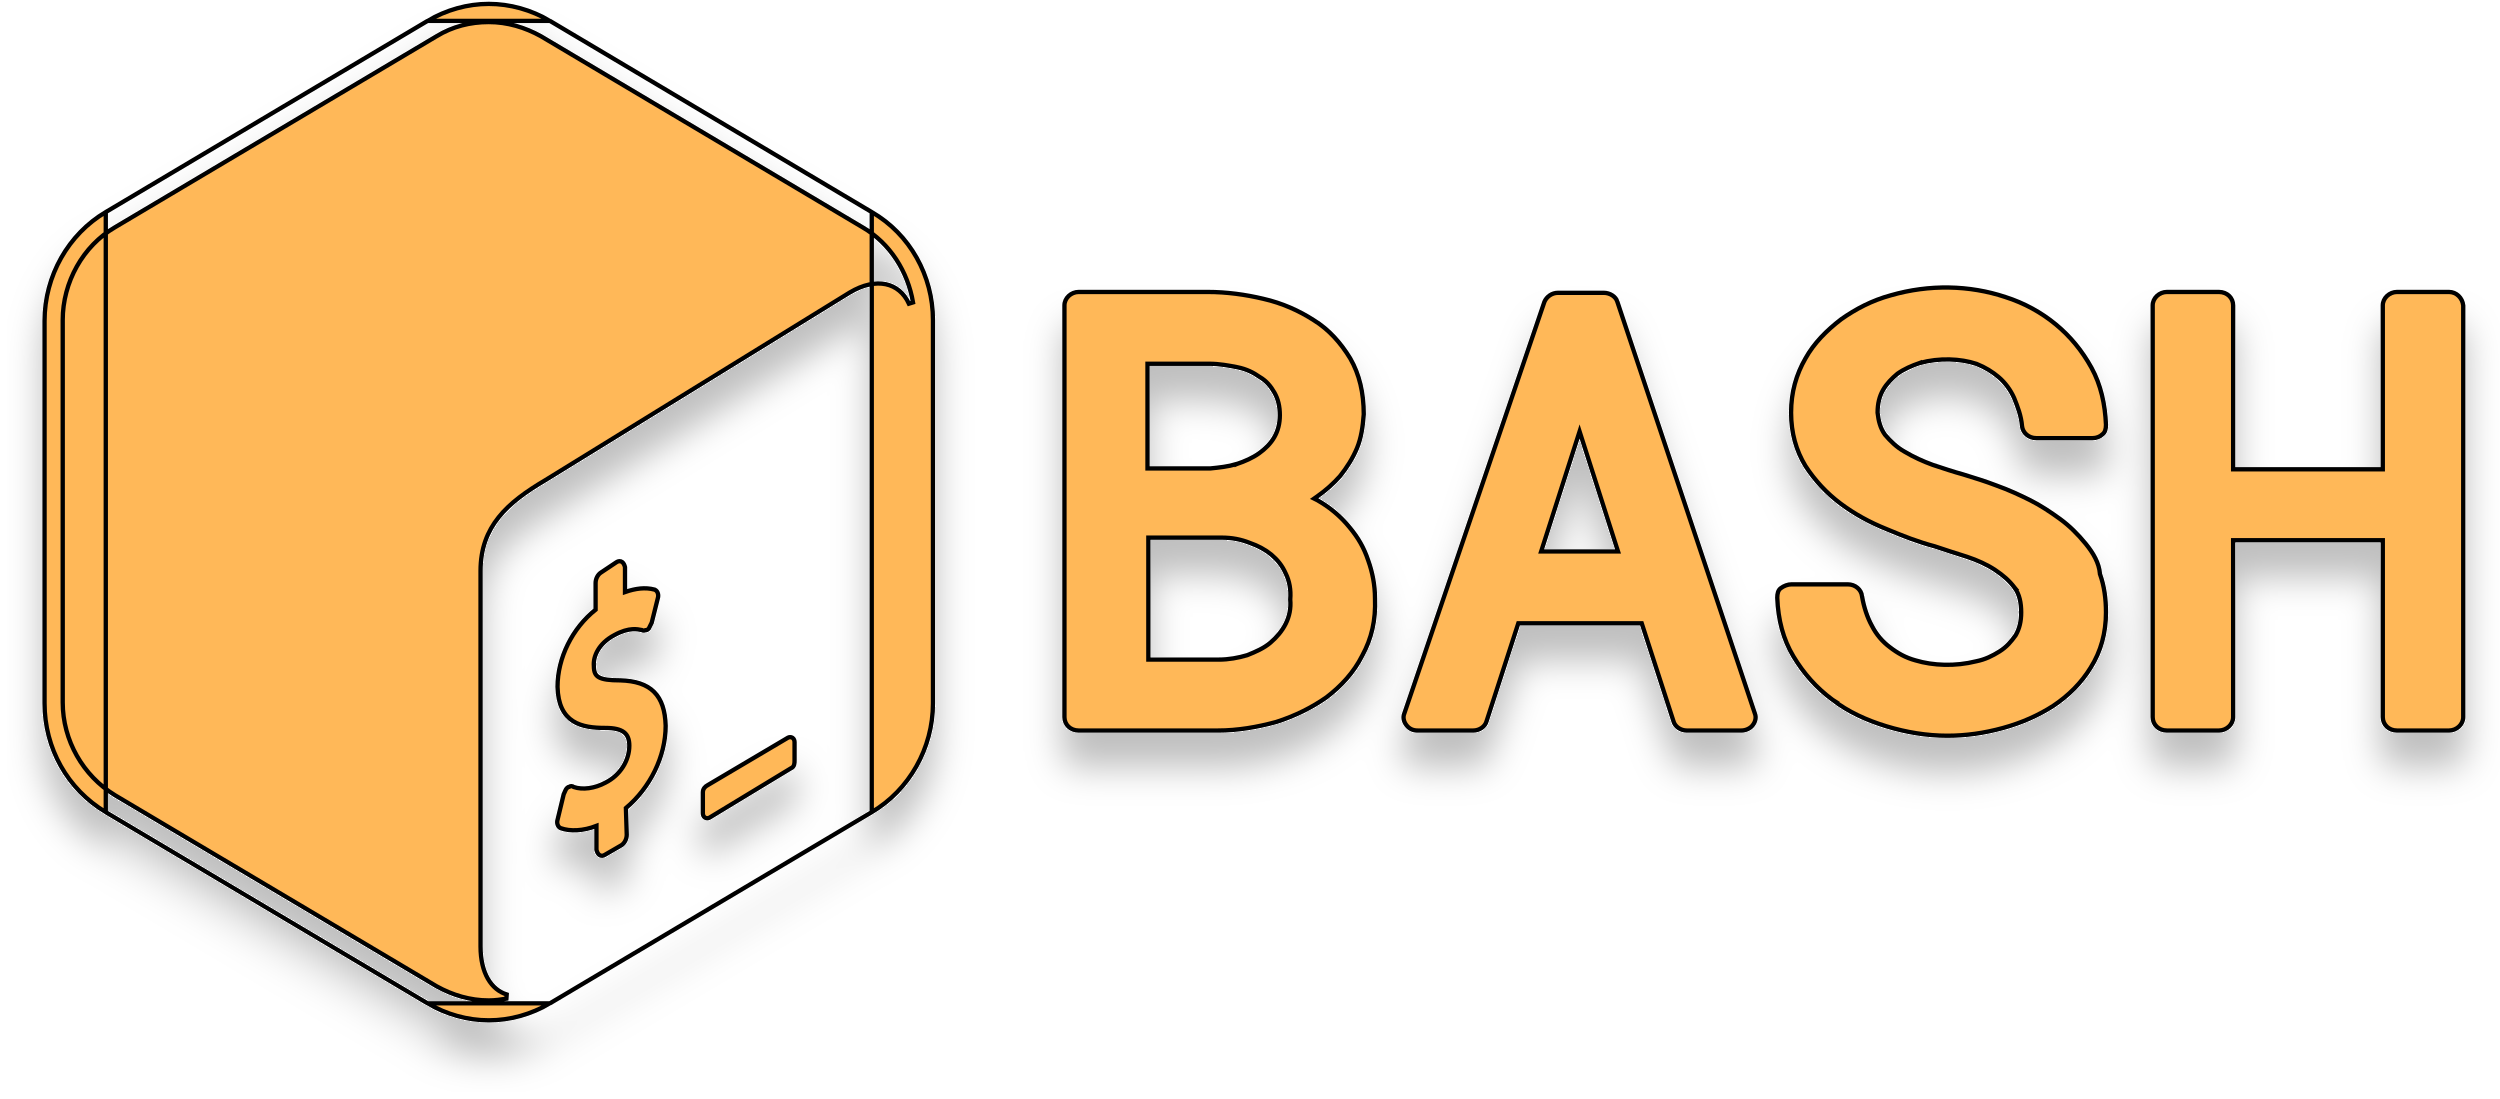
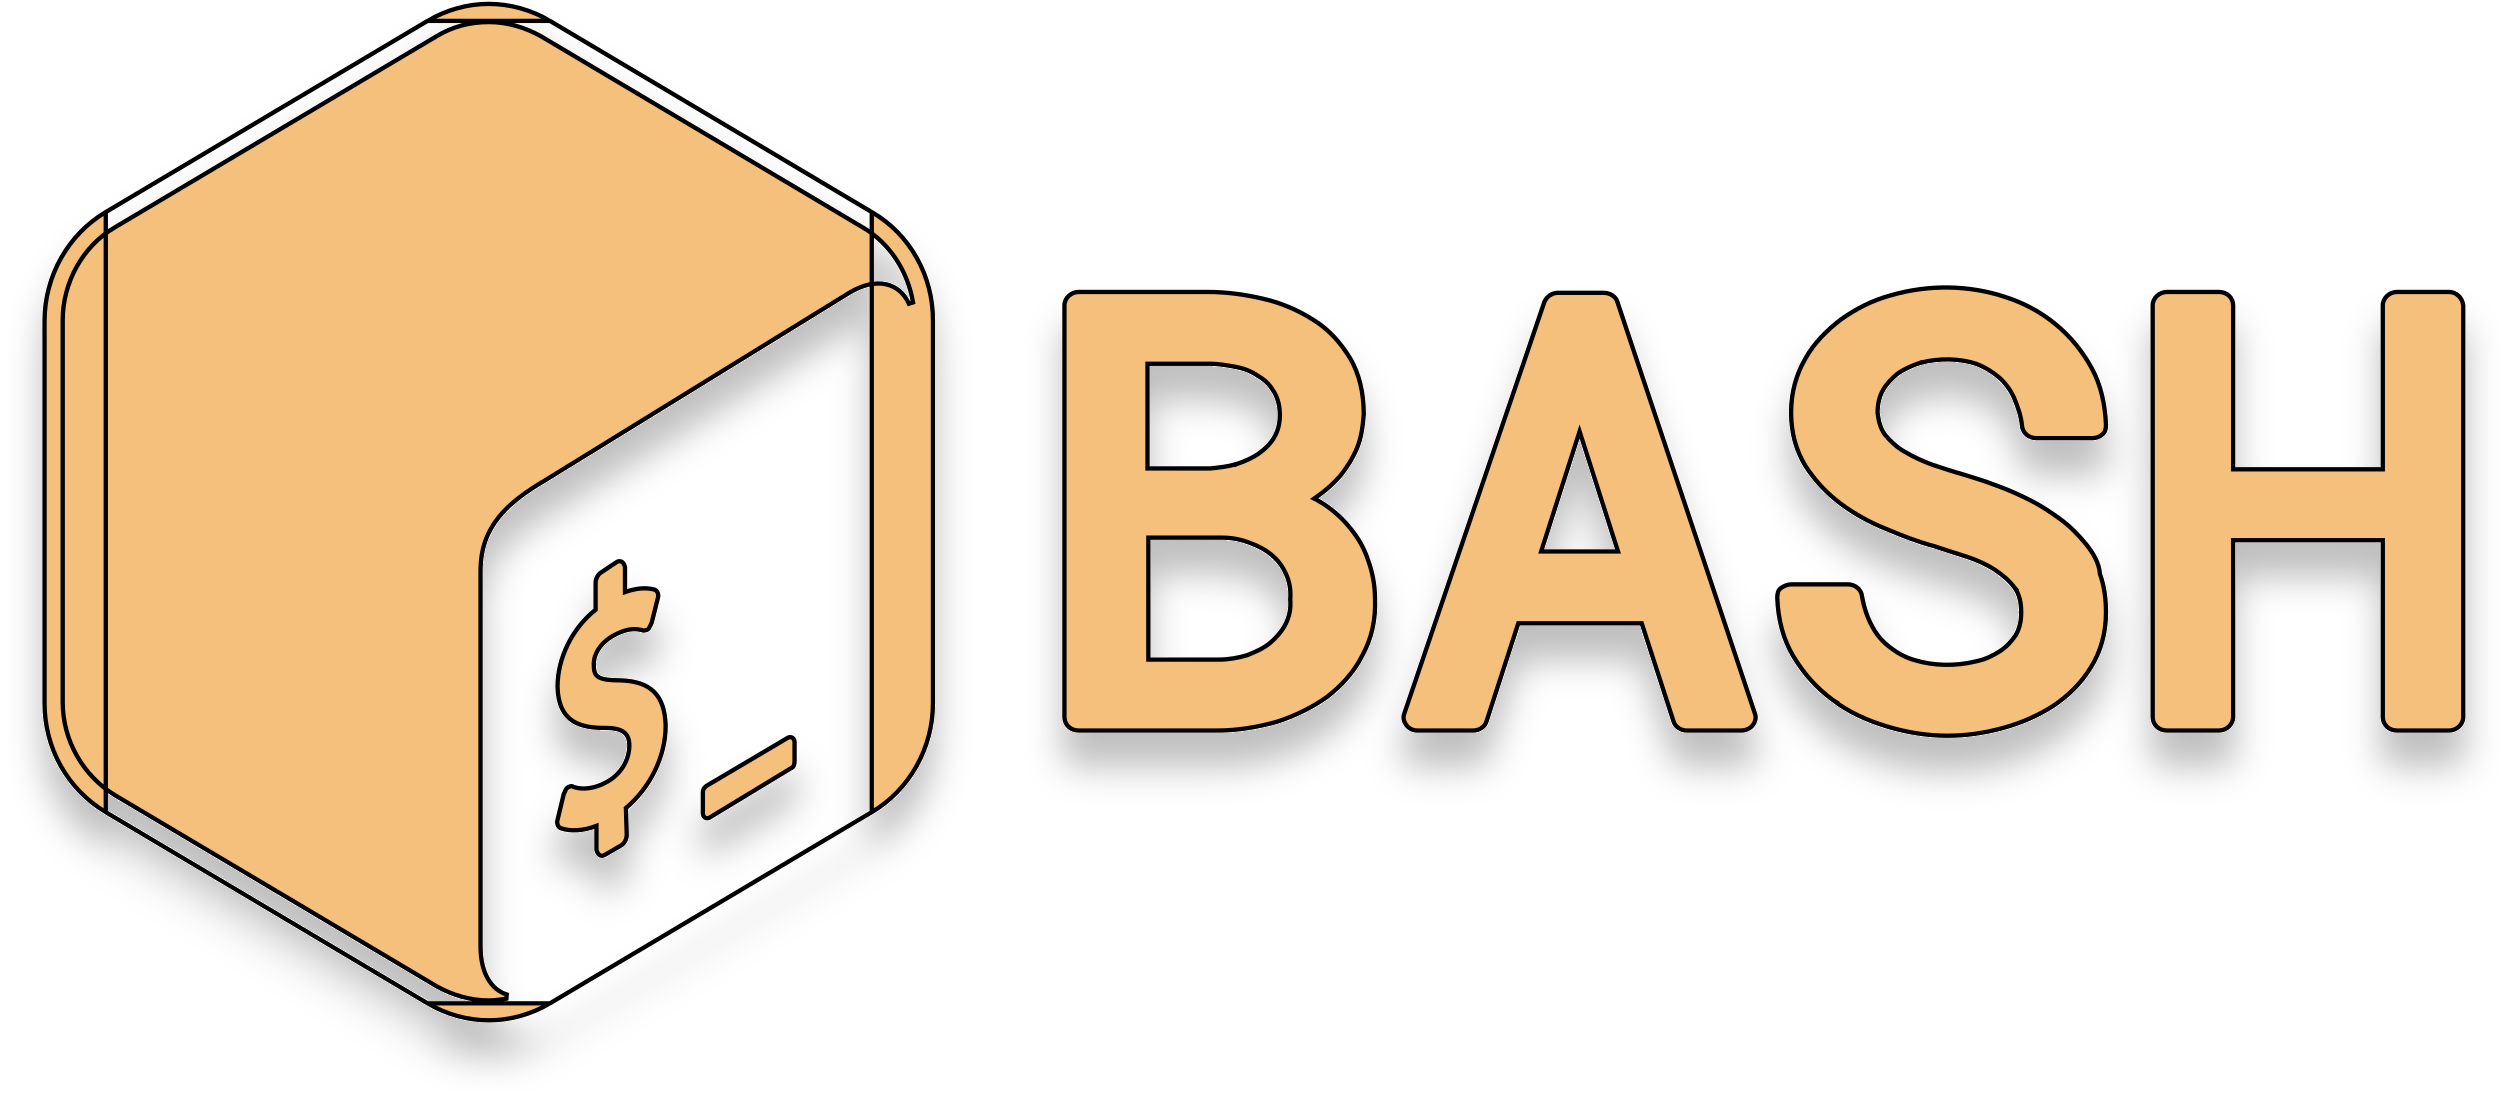
<svg xmlns="http://www.w3.org/2000/svg" width="289" height="127" viewBox="0 0 289 127" fill="none">
  <g filter="url(#filter0_d_283_3)">
-     <path d="M100.775 24.517L100.772 24.515L63.573 2.415L100.775 24.517ZM100.775 24.517C105.194 27.07 107.85 31.885 107.85 37V81.3C107.85 86.513 105.095 91.331 100.773 93.885L100.772 93.885M100.775 24.517L100.772 93.885M12.228 24.515L12.227 24.515C7.905 27.069 5.15 31.887 5.15 37.1V81.3C5.15 86.513 7.804 91.231 12.228 93.885V24.515ZM12.228 24.515L49.427 2.415L12.228 24.515ZM100.772 93.885L63.573 115.985L100.772 93.885ZM49.427 115.985L12.229 93.886L49.427 115.985ZM72.45 96.5H72.45L72.45 96.492L72.354 93.414C75.153 91.068 76.95 87.441 76.95 83.9L76.95 83.893C76.899 82.162 76.491 80.862 75.614 79.986C74.738 79.109 73.438 78.701 71.707 78.65L71.707 78.65H71.7C70.445 78.65 69.683 78.546 69.235 78.294C69.022 78.175 68.882 78.023 68.791 77.825C68.698 77.622 68.65 77.355 68.65 77V76.99L68.649 76.979C68.559 75.892 69.193 74.381 71.016 73.421L71.016 73.421L71.021 73.418C71.892 72.935 72.581 72.772 73.104 72.737C73.576 72.706 73.92 72.777 74.171 72.829C74.178 72.83 74.186 72.832 74.193 72.833C74.234 72.86 74.279 72.879 74.329 72.888C74.404 72.902 74.468 72.891 74.511 72.88C74.538 72.873 74.577 72.86 74.593 72.855C74.596 72.854 74.599 72.853 74.6 72.853C74.603 72.852 74.606 72.851 74.609 72.85C74.609 72.85 74.609 72.85 74.609 72.85C74.647 72.851 74.731 72.852 74.812 72.811C74.854 72.79 74.886 72.764 74.908 72.744C74.93 72.724 74.954 72.7 74.977 72.677L75.005 72.648L75.024 72.612L75.174 72.312L75.324 72.012L75.336 71.987L75.343 71.961L76.04 69.169C76.16 68.798 76.058 68.349 75.712 68.176L75.69 68.165L75.666 68.159C74.593 67.866 73.449 68.024 72.25 68.442V65.6V65.569L72.243 65.539C72.189 65.325 72.096 65.103 71.925 64.975C71.832 64.905 71.719 64.866 71.594 64.872C71.474 64.878 71.362 64.925 71.261 64.992L69.461 66.192C69.083 66.444 68.85 66.927 68.85 67.4V70.479C66.148 72.629 64.45 76.059 64.45 79.4L64.45 79.406C64.501 81.462 65.175 82.678 66.24 83.361C67.281 84.028 68.647 84.15 70 84.15C71.032 84.15 71.714 84.324 72.135 84.648C72.541 84.96 72.75 85.448 72.75 86.2C72.75 87.901 71.708 89.617 69.988 90.476L69.988 90.476L69.981 90.48C68.743 91.147 67.341 91.329 66.33 90.981C66.257 90.922 66.163 90.875 66.05 90.875C65.954 90.875 65.873 90.908 65.806 90.954C65.77 90.959 65.729 90.969 65.688 90.989C65.646 91.01 65.614 91.036 65.592 91.056C65.57 91.076 65.546 91.1 65.523 91.123C65.473 91.173 65.435 91.235 65.406 91.287C65.376 91.342 65.347 91.403 65.322 91.461C65.302 91.506 65.283 91.549 65.266 91.589C65.235 91.662 65.207 91.728 65.176 91.788L65.164 91.814L65.157 91.841L64.459 94.732C64.34 95.103 64.443 95.551 64.788 95.724L64.801 95.73L64.815 95.735C65.908 96.132 67.425 96.061 68.95 95.473V98.2V98.231L68.957 98.261C69.011 98.475 69.104 98.697 69.275 98.825C69.368 98.895 69.481 98.934 69.606 98.928C69.724 98.922 69.833 98.877 69.932 98.813L71.825 97.716L71.832 97.712L71.839 97.708C72.217 97.456 72.45 96.973 72.45 96.5ZM82.012 94.524L82.021 94.519L82.03 94.514L91.408 88.827C91.629 88.743 91.748 88.578 91.802 88.397C91.85 88.236 91.85 88.054 91.85 87.916V87.9V85.8C91.85 85.599 91.781 85.404 91.614 85.292C91.445 85.18 91.246 85.198 91.088 85.276L91.08 85.28L91.073 85.285L81.78 90.781C81.531 90.908 81.25 91.177 81.25 91.6V94C81.25 94.202 81.319 94.396 81.486 94.508C81.655 94.62 81.854 94.603 82.012 94.524ZM63.031 55.513L98.228 33.815C98.228 33.815 98.229 33.814 98.23 33.814C99.792 32.886 101.227 32.611 102.399 32.857C103.563 33.102 104.503 33.869 105.073 35.105L105.546 34.958C104.936 31.394 102.898 28.126 99.726 26.284C99.726 26.284 99.726 26.284 99.726 26.284L62.528 4.185L62.528 4.185L62.521 4.181C60.69 3.164 58.648 2.55 56.5 2.55C54.36 2.55 52.314 3.06 50.471 4.186C50.471 4.186 50.47 4.186 50.47 4.187L13.274 26.284C13.274 26.284 13.274 26.284 13.273 26.285C9.594 28.431 7.25 32.615 7.25 37V81.2C7.25 85.588 9.597 89.669 13.27 91.913L13.272 91.915L50.472 114.015L50.472 114.015L50.479 114.019C52.31 115.036 54.352 115.65 56.5 115.65C57.222 115.65 57.938 115.547 58.541 115.447L58.575 114.962C56.819 114.407 55.55 112.539 55.55 109.4V66C55.55 63.407 56.331 61.437 57.645 59.794C58.966 58.142 60.834 56.811 63.027 55.515L63.027 55.515L63.031 55.513ZM56.5 0.45C58.953 0.45 61.41 1.137 63.572 2.415H49.428C51.59 1.137 54.047 0.45 56.5 0.45ZM56.5 117.95C54.047 117.95 51.59 117.263 49.428 115.985H63.572C61.41 117.263 58.953 117.95 56.5 117.95Z" fill="#FFB858" stroke="black" stroke-width="0.5" />
-     <path d="M156.007 60.958L156.008 60.96C156.99 62.139 157.674 63.311 158.163 64.779L158.163 64.779L158.165 64.784C158.656 66.16 158.95 67.632 158.95 69.2H158.95L158.95 69.21C159.049 71.668 158.557 73.823 157.481 75.779L157.481 75.779L157.476 75.788C156.498 77.744 155.029 79.316 153.352 80.599C151.676 81.781 149.702 82.768 147.529 83.46C145.345 84.055 143.07 84.45 140.8 84.45H124.7C123.729 84.45 123.05 83.753 123.05 82.9V35.3C123.05 34.455 123.82 33.75 124.7 33.75H139.6C141.778 33.75 143.958 34.047 146.042 34.543L146.045 34.544C148.214 35.037 150.187 35.924 151.864 37.01L151.864 37.01L151.87 37.013C153.626 38.087 155 39.652 156.085 41.428C157.156 43.279 157.649 45.43 157.65 47.891C157.55 49.281 157.352 50.645 156.869 51.804C156.381 52.976 155.696 54.054 154.909 55.039C154.123 55.922 153.239 56.708 152.257 57.395L151.913 57.636L152.288 57.824C152.373 57.866 152.436 57.908 152.511 57.958L152.514 57.96C152.586 58.008 152.669 58.063 152.778 58.118C154.048 58.902 155.125 59.881 156.007 60.958ZM142.972 53.639L142.972 53.64L142.979 53.637C143.892 53.333 144.817 52.923 145.545 52.403C146.266 51.889 146.895 51.264 147.317 50.524C147.741 49.782 147.95 48.938 147.95 48C147.95 46.964 147.742 46.12 147.317 45.376C146.905 44.656 146.381 44.019 145.635 43.589C144.914 43.076 144.085 42.662 143.049 42.455C142.049 42.255 140.927 42.05 139.8 42.05H133H132.9H132.65V42.3V53.9V54.15H132.9H139.9H139.913L139.925 54.149L139.935 54.148C140.929 54.048 141.949 53.946 142.972 53.639ZM144.172 75.74L144.183 75.736L144.193 75.732C145.192 75.332 146.128 74.92 146.863 74.29C147.581 73.674 148.205 72.949 148.624 72.112C149.04 71.279 149.251 70.34 149.151 69.299C149.25 68.167 149.044 67.131 148.626 66.293C148.209 65.356 147.684 64.728 146.963 64.11L146.96 64.108C146.335 63.587 145.41 63.074 144.486 62.765C143.458 62.355 142.428 62.15 141.2 62.15H133H132.75V62.4V76V76.25H133H140.9C142.029 76.25 143.154 76.045 144.172 75.74Z" fill="#FFB858" stroke="black" stroke-width="0.5" />
-     <path d="M186.96 34.869L186.959 34.869L186.963 34.879L202.863 82.479L202.865 82.486L202.868 82.493C203.03 82.898 202.957 83.404 202.605 83.844L202.605 83.844L202.6 83.85C202.351 84.181 201.829 84.45 201.3 84.45H195C194.29 84.45 193.609 84.005 193.443 83.339L193.44 83.331L193.438 83.323L189.838 72.223L189.782 72.05H189.6H175.7H175.518L175.462 72.223L171.862 83.323L171.86 83.331L171.857 83.339C171.691 84.005 171.01 84.45 170.3 84.45H163.9C163.366 84.45 162.942 84.278 162.595 83.844C162.243 83.404 162.17 82.898 162.332 82.493L162.332 82.493L162.337 82.481L178.533 34.89C178.798 34.281 179.409 33.85 180.1 33.85H185.4C186.118 33.85 186.798 34.302 186.96 34.869ZM178.262 63.424L178.157 63.75H178.5H186.7H187.043L186.938 63.424L182.838 50.624L182.6 49.88L182.362 50.624L178.262 63.424Z" fill="#FFB858" stroke="black" stroke-width="0.5" />
-     <path d="M230.81 56.133L230.81 56.133L230.816 56.136C232.203 56.631 233.493 57.226 234.688 57.824C235.87 58.415 237.057 59.205 238.153 60.002C239.232 60.787 240.216 61.77 241.107 62.858C241.995 63.944 242.657 65.095 242.751 66.319L242.753 66.353L242.765 66.384C243.253 67.75 243.45 69.221 243.45 70.8C243.45 73.157 242.861 75.31 241.689 77.166L241.687 77.17C240.608 78.935 239.135 80.409 237.363 81.591C235.686 82.676 233.71 83.566 231.534 84.159C229.354 84.754 227.276 85.05 225.1 85.05C222.728 85.05 220.352 84.655 218.073 83.961C215.792 83.267 213.622 82.278 211.853 80.903L211.854 80.903L211.848 80.899C209.977 79.52 208.499 77.845 207.314 75.871C206.141 73.915 205.549 71.66 205.45 69.095C205.451 68.616 205.55 68.225 205.85 68C206.216 67.726 206.665 67.55 207.1 67.55H213.6C214.484 67.55 215.167 68.165 215.252 68.928L215.251 68.928L215.253 68.941C215.457 70.162 215.864 71.388 216.379 72.317C216.896 73.35 217.621 74.178 218.448 74.799C219.367 75.513 220.295 76.03 221.431 76.34C223.473 76.952 226.015 77.053 228.455 76.444C229.493 76.235 230.32 75.82 231.133 75.312C231.973 74.787 232.496 74.156 233.003 73.445L233.011 73.435L233.017 73.424C233.442 72.68 233.65 71.836 233.65 70.8C233.65 69.673 233.446 68.714 232.903 67.955L232.904 67.955L232.9 67.95C232.278 67.121 231.554 66.502 230.639 65.892C229.715 65.276 228.593 64.768 227.379 64.363L227.379 64.363L227.374 64.361C226.077 63.962 224.879 63.563 223.679 63.163L223.671 63.16L223.664 63.158C221.781 62.663 219.994 61.968 218.097 61.17L218.097 61.17L218.093 61.168C216.112 60.375 214.331 59.386 212.75 58.2C211.175 57.018 209.795 55.541 208.712 53.867C207.638 52.109 207.05 50.055 207.05 47.7C207.05 45.345 207.638 43.288 208.716 41.425L208.716 41.425L208.719 41.421C209.695 39.663 211.165 38.189 212.848 36.901C214.529 35.716 216.401 34.732 218.566 34.141L218.566 34.141L218.569 34.14C223.022 32.854 227.67 32.954 231.821 34.337L231.821 34.337L231.824 34.338C233.994 35.029 235.966 36.113 237.641 37.493C239.316 38.872 240.696 40.547 241.781 42.52C242.857 44.476 243.351 46.734 243.45 49.105C243.449 49.584 243.35 49.975 243.05 50.2L243.036 50.211L243.023 50.223C242.776 50.471 242.342 50.65 241.9 50.65H235.4C234.518 50.65 233.835 50.037 233.749 49.276C233.645 48.04 233.234 47.011 232.837 46.019L232.832 46.007L232.832 46.007L232.828 45.998C232.414 45.065 231.791 44.235 231.063 43.61C230.342 42.992 229.518 42.478 228.493 42.068L228.486 42.065L228.479 42.063C226.631 41.447 224.18 41.346 221.934 41.959L221.934 41.958L221.921 41.963C221.008 42.267 220.083 42.677 219.355 43.197L219.347 43.202L219.34 43.208C218.73 43.716 218.104 44.339 217.683 45.076C217.258 45.82 217.05 46.664 217.05 47.7V47.714L217.052 47.728C217.154 48.646 217.361 49.495 217.897 50.245L217.903 50.254L217.91 50.263C218.517 50.971 219.239 51.696 220.175 52.217C221.19 52.825 222.304 53.331 223.415 53.735L223.415 53.735L223.421 53.737L223.425 53.739C224.621 54.137 225.825 54.538 226.93 54.84C228.23 55.24 229.521 55.637 230.81 56.133Z" fill="#FFB858" stroke="black" stroke-width="0.5" />
-     <path d="M275.2 54.25H275.45V54V35.3C275.45 34.455 276.22 33.75 277.1 33.75H283.1C283.954 33.75 284.656 34.432 284.75 35.313V82.9C284.75 83.745 283.98 84.45 283.1 84.45H277.1C276.129 84.45 275.45 83.753 275.45 82.9V62.7V62.45H275.2H258.4H258.15V62.7V82.9C258.15 83.745 257.38 84.45 256.5 84.45H250.5C249.529 84.45 248.85 83.753 248.85 82.9V35.3C248.85 34.455 249.62 33.75 250.5 33.75H256.5C257.471 33.75 258.15 34.447 258.15 35.3V54V54.25H258.4H275.2Z" fill="#FFB858" stroke="black" stroke-width="0.5" />
+     <path d="M100.775 24.517L100.772 24.515L63.573 2.415L100.775 24.517ZM100.775 24.517C105.194 27.07 107.85 31.885 107.85 37V81.3C107.85 86.513 105.095 91.331 100.773 93.885L100.772 93.885M100.775 24.517L100.772 93.885M12.228 24.515L12.227 24.515C7.905 27.069 5.15 31.887 5.15 37.1V81.3C5.15 86.513 7.804 91.231 12.228 93.885V24.515ZM12.228 24.515L49.427 2.415L12.228 24.515ZM100.772 93.885L63.573 115.985L100.772 93.885ZM49.427 115.985L12.229 93.886L49.427 115.985ZM72.45 96.5H72.45L72.45 96.492L72.354 93.414C75.153 91.068 76.95 87.441 76.95 83.9L76.95 83.893C76.899 82.162 76.491 80.862 75.614 79.986C74.738 79.109 73.438 78.701 71.707 78.65L71.707 78.65H71.7C70.445 78.65 69.683 78.546 69.235 78.294C69.022 78.175 68.882 78.023 68.791 77.825C68.698 77.622 68.65 77.355 68.65 77V76.99L68.649 76.979C68.559 75.892 69.193 74.381 71.016 73.421L71.016 73.421L71.021 73.418C71.892 72.935 72.581 72.772 73.104 72.737C73.576 72.706 73.92 72.777 74.171 72.829C74.178 72.83 74.186 72.832 74.193 72.833C74.234 72.86 74.279 72.879 74.329 72.888C74.404 72.902 74.468 72.891 74.511 72.88C74.538 72.873 74.577 72.86 74.593 72.855C74.596 72.854 74.599 72.853 74.6 72.853C74.603 72.852 74.606 72.851 74.609 72.85C74.609 72.85 74.609 72.85 74.609 72.85C74.647 72.851 74.731 72.852 74.812 72.811C74.854 72.79 74.886 72.764 74.908 72.744C74.93 72.724 74.954 72.7 74.977 72.677L75.005 72.648L75.024 72.612L75.174 72.312L75.324 72.012L75.336 71.987L75.343 71.961L76.04 69.169C76.16 68.798 76.058 68.349 75.712 68.176L75.69 68.165L75.666 68.159C74.593 67.866 73.449 68.024 72.25 68.442V65.6V65.569L72.243 65.539C72.189 65.325 72.096 65.103 71.925 64.975C71.832 64.905 71.719 64.866 71.594 64.872C71.474 64.878 71.362 64.925 71.261 64.992L69.461 66.192C69.083 66.444 68.85 66.927 68.85 67.4V70.479C66.148 72.629 64.45 76.059 64.45 79.4L64.45 79.406C64.501 81.462 65.175 82.678 66.24 83.361C67.281 84.028 68.647 84.15 70 84.15C71.032 84.15 71.714 84.324 72.135 84.648C72.541 84.96 72.75 85.448 72.75 86.2C72.75 87.901 71.708 89.617 69.988 90.476L69.988 90.476L69.981 90.48C68.743 91.147 67.341 91.329 66.33 90.981C66.257 90.922 66.163 90.875 66.05 90.875C65.954 90.875 65.873 90.908 65.806 90.954C65.77 90.959 65.729 90.969 65.688 90.989C65.646 91.01 65.614 91.036 65.592 91.056C65.57 91.076 65.546 91.1 65.523 91.123C65.473 91.173 65.435 91.235 65.406 91.287C65.376 91.342 65.347 91.403 65.322 91.461C65.302 91.506 65.283 91.549 65.266 91.589C65.235 91.662 65.207 91.728 65.176 91.788L65.164 91.814L65.157 91.841L64.459 94.732C64.34 95.103 64.443 95.551 64.788 95.724L64.801 95.73L64.815 95.735C65.908 96.132 67.425 96.061 68.95 95.473V98.2V98.231L68.957 98.261C69.011 98.475 69.104 98.697 69.275 98.825C69.368 98.895 69.481 98.934 69.606 98.928C69.724 98.922 69.833 98.877 69.932 98.813L71.825 97.716L71.832 97.712L71.839 97.708C72.217 97.456 72.45 96.973 72.45 96.5ZM82.012 94.524L82.021 94.519L82.03 94.514L91.408 88.827C91.629 88.743 91.748 88.578 91.802 88.397C91.85 88.236 91.85 88.054 91.85 87.916V87.9V85.8C91.85 85.599 91.781 85.404 91.614 85.292C91.445 85.18 91.246 85.198 91.088 85.276L91.08 85.28L91.073 85.285L81.78 90.781C81.531 90.908 81.25 91.177 81.25 91.6V94C81.25 94.202 81.319 94.396 81.486 94.508C81.655 94.62 81.854 94.603 82.012 94.524ZM63.031 55.513L98.228 33.815C98.228 33.815 98.229 33.814 98.23 33.814C99.792 32.886 101.227 32.611 102.399 32.857C103.563 33.102 104.503 33.869 105.073 35.105L105.546 34.958C104.936 31.394 102.898 28.126 99.726 26.284C99.726 26.284 99.726 26.284 99.726 26.284L62.528 4.185L62.528 4.185L62.521 4.181C60.69 3.164 58.648 2.55 56.5 2.55C54.36 2.55 52.314 3.06 50.471 4.186C50.471 4.186 50.47 4.186 50.47 4.187L13.274 26.284C13.274 26.284 13.274 26.284 13.273 26.285C9.594 28.431 7.25 32.615 7.25 37V81.2C7.25 85.588 9.597 89.669 13.27 91.913L13.272 91.915L50.472 114.015L50.472 114.015L50.479 114.019C52.31 115.036 54.352 115.65 56.5 115.65C57.222 115.65 57.938 115.547 58.541 115.447L58.575 114.962C56.819 114.407 55.55 112.539 55.55 109.4V66C55.55 63.407 56.331 61.437 57.645 59.794C58.966 58.142 60.834 56.811 63.027 55.515L63.027 55.515L63.031 55.513ZM56.5 0.45C58.953 0.45 61.41 1.137 63.572 2.415H49.428C51.59 1.137 54.047 0.45 56.5 0.45ZM56.5 117.95C54.047 117.95 51.59 117.263 49.428 115.985H63.572C61.41 117.263 58.953 117.95 56.5 117.95Z" fill="#F5C07B" stroke="black" stroke-width="0.5" />
+     <path d="M156.007 60.958L156.008 60.96C156.99 62.139 157.674 63.311 158.163 64.779L158.163 64.779L158.165 64.784C158.656 66.16 158.95 67.632 158.95 69.2H158.95L158.95 69.21C159.049 71.668 158.557 73.823 157.481 75.779L157.481 75.779L157.476 75.788C156.498 77.744 155.029 79.316 153.352 80.599C151.676 81.781 149.702 82.768 147.529 83.46C145.345 84.055 143.07 84.45 140.8 84.45H124.7C123.729 84.45 123.05 83.753 123.05 82.9V35.3C123.05 34.455 123.82 33.75 124.7 33.75H139.6C141.778 33.75 143.958 34.047 146.042 34.543L146.045 34.544C148.214 35.037 150.187 35.924 151.864 37.01L151.864 37.01L151.87 37.013C153.626 38.087 155 39.652 156.085 41.428C157.156 43.279 157.649 45.43 157.65 47.891C157.55 49.281 157.352 50.645 156.869 51.804C156.381 52.976 155.696 54.054 154.909 55.039C154.123 55.922 153.239 56.708 152.257 57.395L151.913 57.636L152.288 57.824C152.373 57.866 152.436 57.908 152.511 57.958L152.514 57.96C152.586 58.008 152.669 58.063 152.778 58.118C154.048 58.902 155.125 59.881 156.007 60.958ZM142.972 53.639L142.972 53.64L142.979 53.637C143.892 53.333 144.817 52.923 145.545 52.403C146.266 51.889 146.895 51.264 147.317 50.524C147.741 49.782 147.95 48.938 147.95 48C147.95 46.964 147.742 46.12 147.317 45.376C146.905 44.656 146.381 44.019 145.635 43.589C144.914 43.076 144.085 42.662 143.049 42.455C142.049 42.255 140.927 42.05 139.8 42.05H133H132.9H132.65V42.3V53.9V54.15H132.9H139.9H139.913L139.925 54.149L139.935 54.148C140.929 54.048 141.949 53.946 142.972 53.639ZM144.172 75.74L144.183 75.736L144.193 75.732C145.192 75.332 146.128 74.92 146.863 74.29C147.581 73.674 148.205 72.949 148.624 72.112C149.04 71.279 149.251 70.34 149.151 69.299C149.25 68.167 149.044 67.131 148.626 66.293C148.209 65.356 147.684 64.728 146.963 64.11L146.96 64.108C146.335 63.587 145.41 63.074 144.486 62.765C143.458 62.355 142.428 62.15 141.2 62.15H133H132.75V62.4V76V76.25H133H140.9C142.029 76.25 143.154 76.045 144.172 75.74Z" fill="#F5C07B" stroke="black" stroke-width="0.5" />
+     <path d="M186.96 34.869L186.959 34.869L186.963 34.879L202.863 82.479L202.865 82.486L202.868 82.493C203.03 82.898 202.957 83.404 202.605 83.844L202.605 83.844L202.6 83.85C202.351 84.181 201.829 84.45 201.3 84.45H195C194.29 84.45 193.609 84.005 193.443 83.339L193.44 83.331L193.438 83.323L189.838 72.223L189.782 72.05H189.6H175.7H175.518L175.462 72.223L171.862 83.323L171.86 83.331L171.857 83.339C171.691 84.005 171.01 84.45 170.3 84.45H163.9C163.366 84.45 162.942 84.278 162.595 83.844C162.243 83.404 162.17 82.898 162.332 82.493L162.332 82.493L162.337 82.481L178.533 34.89C178.798 34.281 179.409 33.85 180.1 33.85H185.4C186.118 33.85 186.798 34.302 186.96 34.869ZM178.262 63.424L178.157 63.75H178.5H186.7H187.043L186.938 63.424L182.838 50.624L182.6 49.88L182.362 50.624L178.262 63.424Z" fill="#F5C07B" stroke="black" stroke-width="0.5" />
+     <path d="M230.81 56.133L230.81 56.133L230.816 56.136C232.203 56.631 233.493 57.226 234.688 57.824C235.87 58.415 237.057 59.205 238.153 60.002C239.232 60.787 240.216 61.77 241.107 62.858C241.995 63.944 242.657 65.095 242.751 66.319L242.753 66.353L242.765 66.384C243.253 67.75 243.45 69.221 243.45 70.8C243.45 73.157 242.861 75.31 241.689 77.166L241.687 77.17C240.608 78.935 239.135 80.409 237.363 81.591C235.686 82.676 233.71 83.566 231.534 84.159C229.354 84.754 227.276 85.05 225.1 85.05C222.728 85.05 220.352 84.655 218.073 83.961C215.792 83.267 213.622 82.278 211.853 80.903L211.854 80.903L211.848 80.899C209.977 79.52 208.499 77.845 207.314 75.871C206.141 73.915 205.549 71.66 205.45 69.095C205.451 68.616 205.55 68.225 205.85 68C206.216 67.726 206.665 67.55 207.1 67.55H213.6C214.484 67.55 215.167 68.165 215.252 68.928L215.251 68.928L215.253 68.941C215.457 70.162 215.864 71.388 216.379 72.317C216.896 73.35 217.621 74.178 218.448 74.799C219.367 75.513 220.295 76.03 221.431 76.34C223.473 76.952 226.015 77.053 228.455 76.444C229.493 76.235 230.32 75.82 231.133 75.312C231.973 74.787 232.496 74.156 233.003 73.445L233.011 73.435L233.017 73.424C233.442 72.68 233.65 71.836 233.65 70.8C233.65 69.673 233.446 68.714 232.903 67.955L232.904 67.955L232.9 67.95C232.278 67.121 231.554 66.502 230.639 65.892C229.715 65.276 228.593 64.768 227.379 64.363L227.379 64.363L227.374 64.361C226.077 63.962 224.879 63.563 223.679 63.163L223.671 63.16L223.664 63.158C221.781 62.663 219.994 61.968 218.097 61.17L218.097 61.17L218.093 61.168C216.112 60.375 214.331 59.386 212.75 58.2C211.175 57.018 209.795 55.541 208.712 53.867C207.638 52.109 207.05 50.055 207.05 47.7C207.05 45.345 207.638 43.288 208.716 41.425L208.716 41.425L208.719 41.421C209.695 39.663 211.165 38.189 212.848 36.901C214.529 35.716 216.401 34.732 218.566 34.141L218.566 34.141L218.569 34.14C223.022 32.854 227.67 32.954 231.821 34.337L231.821 34.337L231.824 34.338C233.994 35.029 235.966 36.113 237.641 37.493C239.316 38.872 240.696 40.547 241.781 42.52C242.857 44.476 243.351 46.734 243.45 49.105C243.449 49.584 243.35 49.975 243.05 50.2L243.036 50.211L243.023 50.223C242.776 50.471 242.342 50.65 241.9 50.65H235.4C234.518 50.65 233.835 50.037 233.749 49.276C233.645 48.04 233.234 47.011 232.837 46.019L232.832 46.007L232.832 46.007L232.828 45.998C232.414 45.065 231.791 44.235 231.063 43.61C230.342 42.992 229.518 42.478 228.493 42.068L228.486 42.065L228.479 42.063C226.631 41.447 224.18 41.346 221.934 41.959L221.934 41.958L221.921 41.963C221.008 42.267 220.083 42.677 219.355 43.197L219.347 43.202L219.34 43.208C218.73 43.716 218.104 44.339 217.683 45.076C217.258 45.82 217.05 46.664 217.05 47.7V47.714L217.052 47.728C217.154 48.646 217.361 49.495 217.897 50.245L217.903 50.254L217.91 50.263C218.517 50.971 219.239 51.696 220.175 52.217C221.19 52.825 222.304 53.331 223.415 53.735L223.415 53.735L223.421 53.737L223.425 53.739C224.621 54.137 225.825 54.538 226.93 54.84C228.23 55.24 229.521 55.637 230.81 56.133Z" fill="#F5C07B" stroke="black" stroke-width="0.5" />
+     <path d="M275.2 54.25H275.45V54V35.3C275.45 34.455 276.22 33.75 277.1 33.75H283.1C283.954 33.75 284.656 34.432 284.75 35.313V82.9C284.75 83.745 283.98 84.45 283.1 84.45H277.1C276.129 84.45 275.45 83.753 275.45 82.9V62.7V62.45H275.2H258.4H258.15V62.7V82.9C258.15 83.745 257.38 84.45 256.5 84.45H250.5C249.529 84.45 248.85 83.753 248.85 82.9V35.3C248.85 34.455 249.62 33.75 250.5 33.75H256.5C257.471 33.75 258.15 34.447 258.15 35.3V54V54.25H258.4H275.2Z" fill="#F5C07B" stroke="black" stroke-width="0.5" />
  </g>
  <defs>
    <filter id="filter0_d_283_3" x="0.9" y="0.2" width="288.1" height="126" filterUnits="userSpaceOnUse" color-interpolation-filters="sRGB">
      <feFlood flood-opacity="0" result="BackgroundImageFix" />
      <feColorMatrix in="SourceAlpha" type="matrix" values="0 0 0 0 0 0 0 0 0 0 0 0 0 0 0 0 0 0 127 0" result="hardAlpha" />
      <feOffset dy="4" />
      <feGaussianBlur stdDeviation="2" />
      <feComposite in2="hardAlpha" operator="out" />
      <feColorMatrix type="matrix" values="0 0 0 0 0 0 0 0 0 0 0 0 0 0 0 0 0 0 0.25 0" />
      <feBlend mode="normal" in2="BackgroundImageFix" result="effect1_dropShadow_283_3" />
      <feBlend mode="normal" in="SourceGraphic" in2="effect1_dropShadow_283_3" result="shape" />
    </filter>
  </defs>
</svg>
